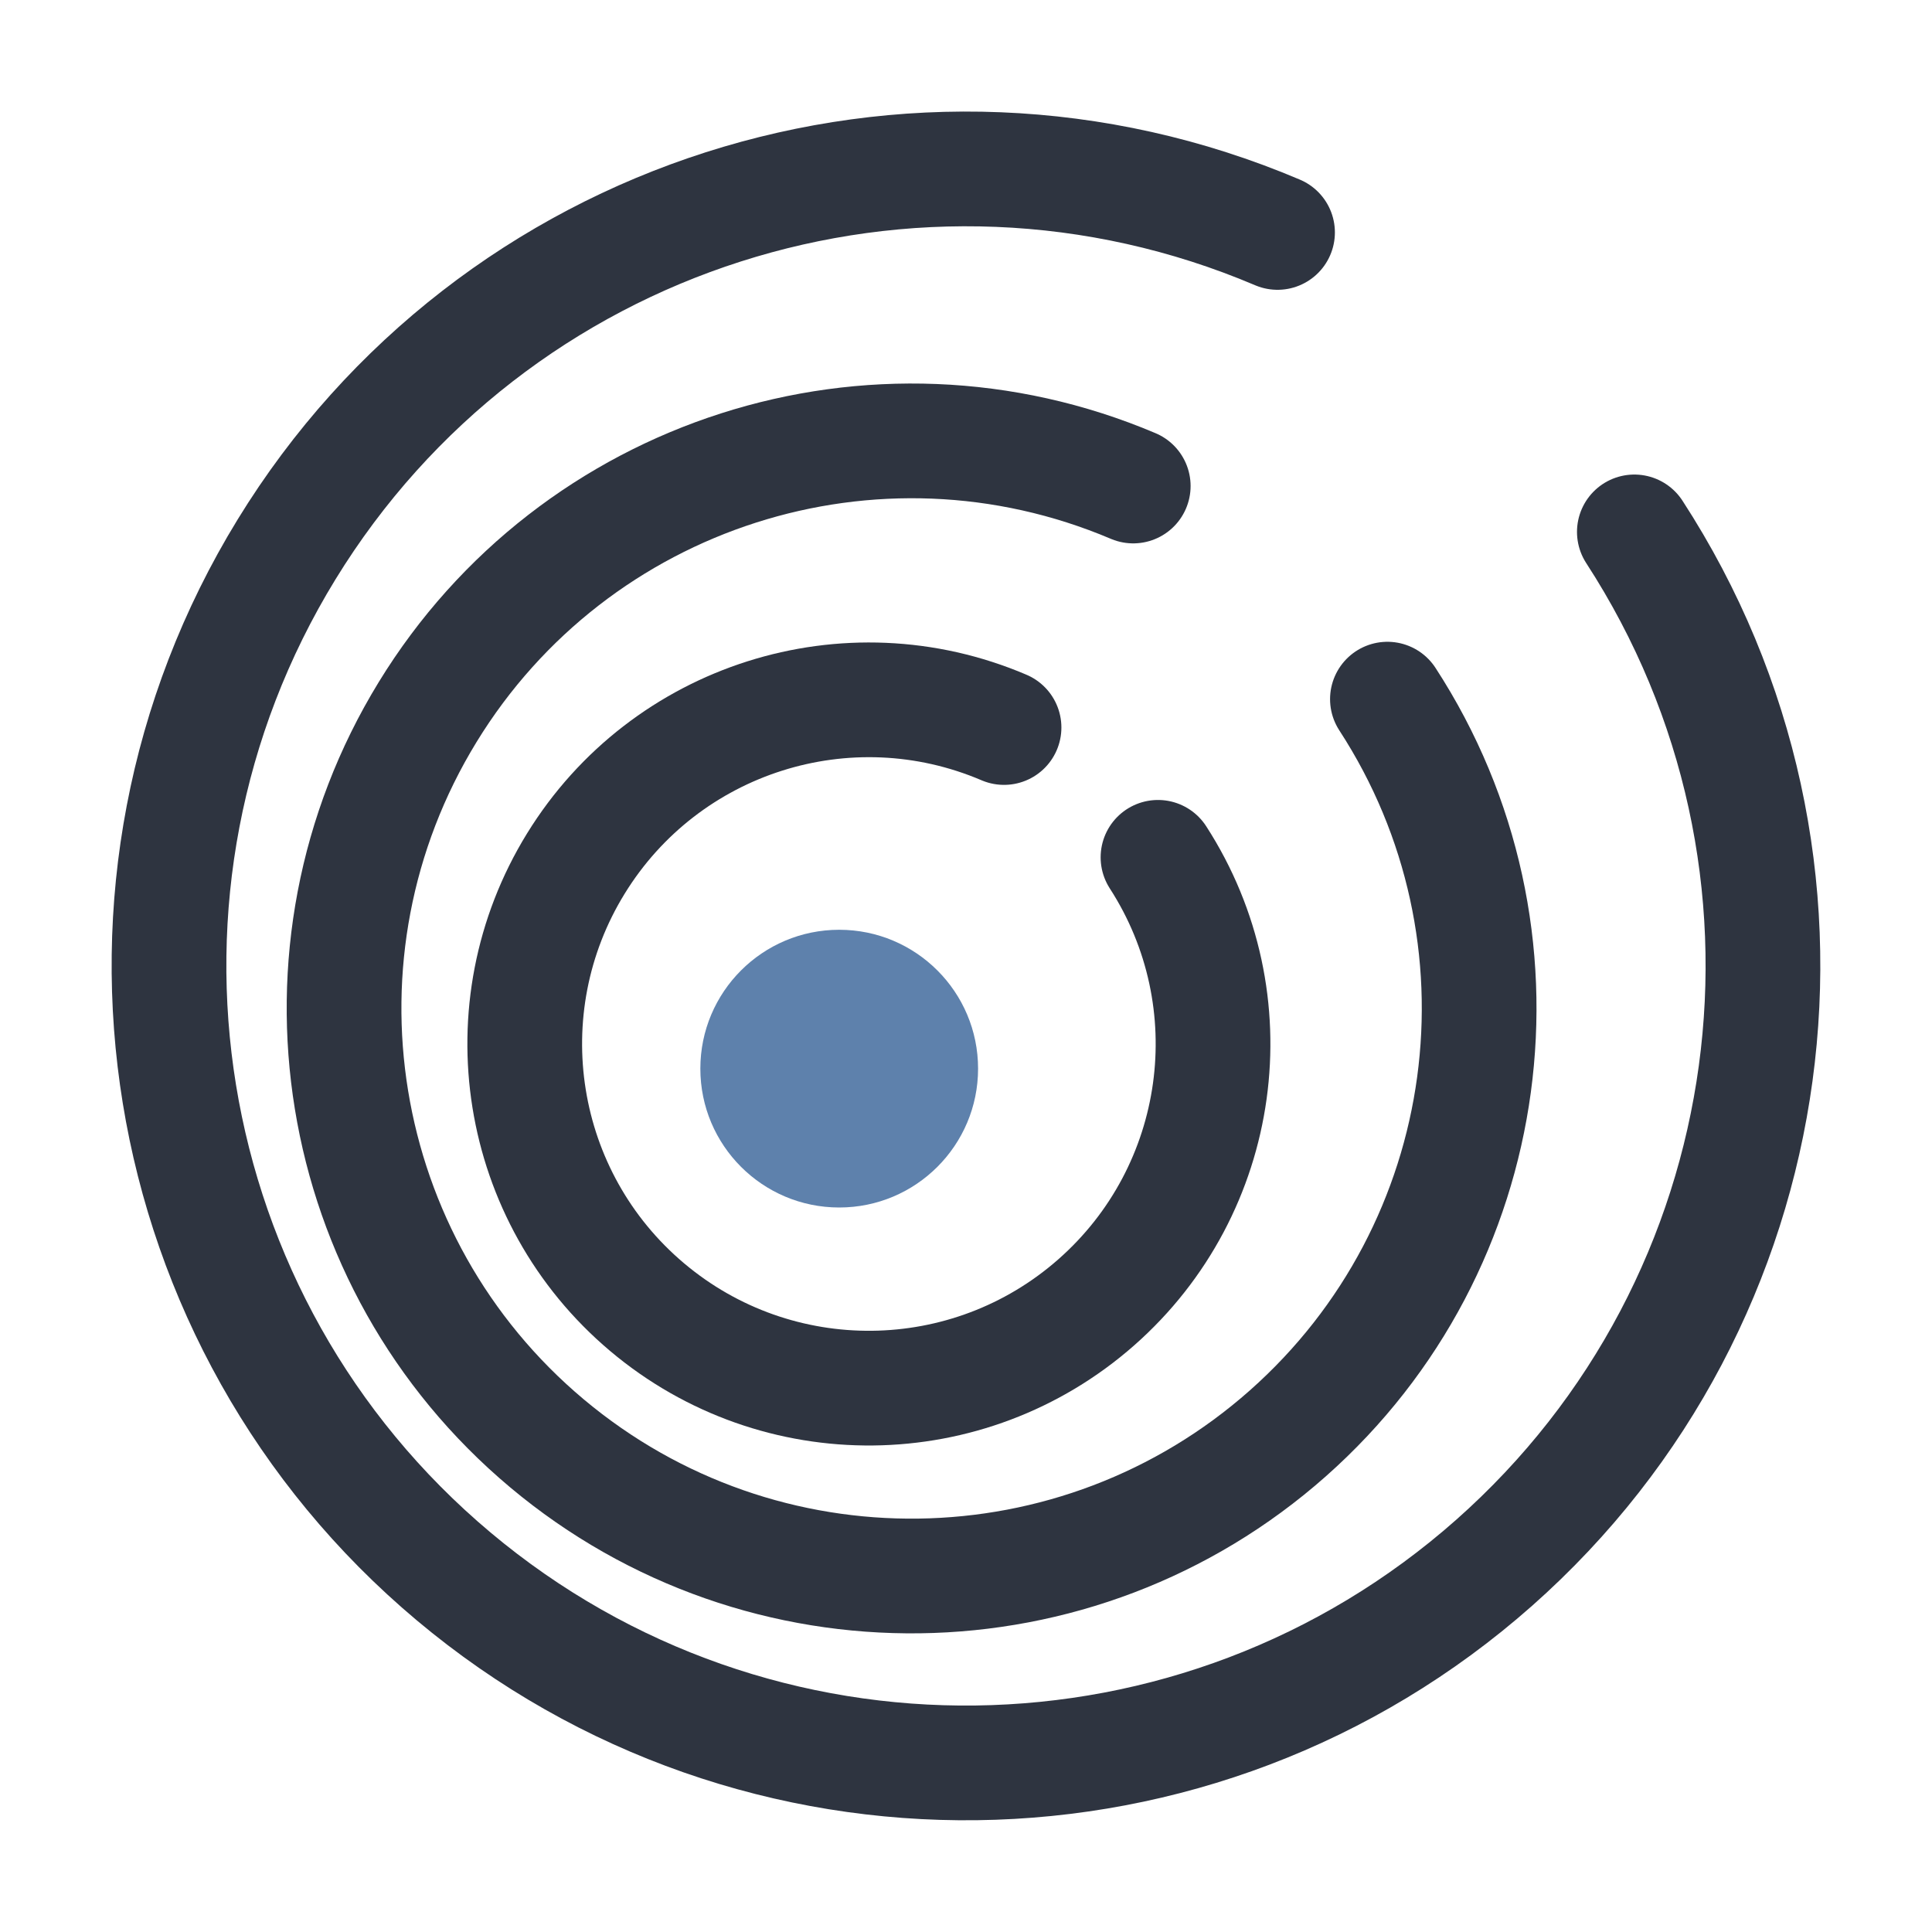
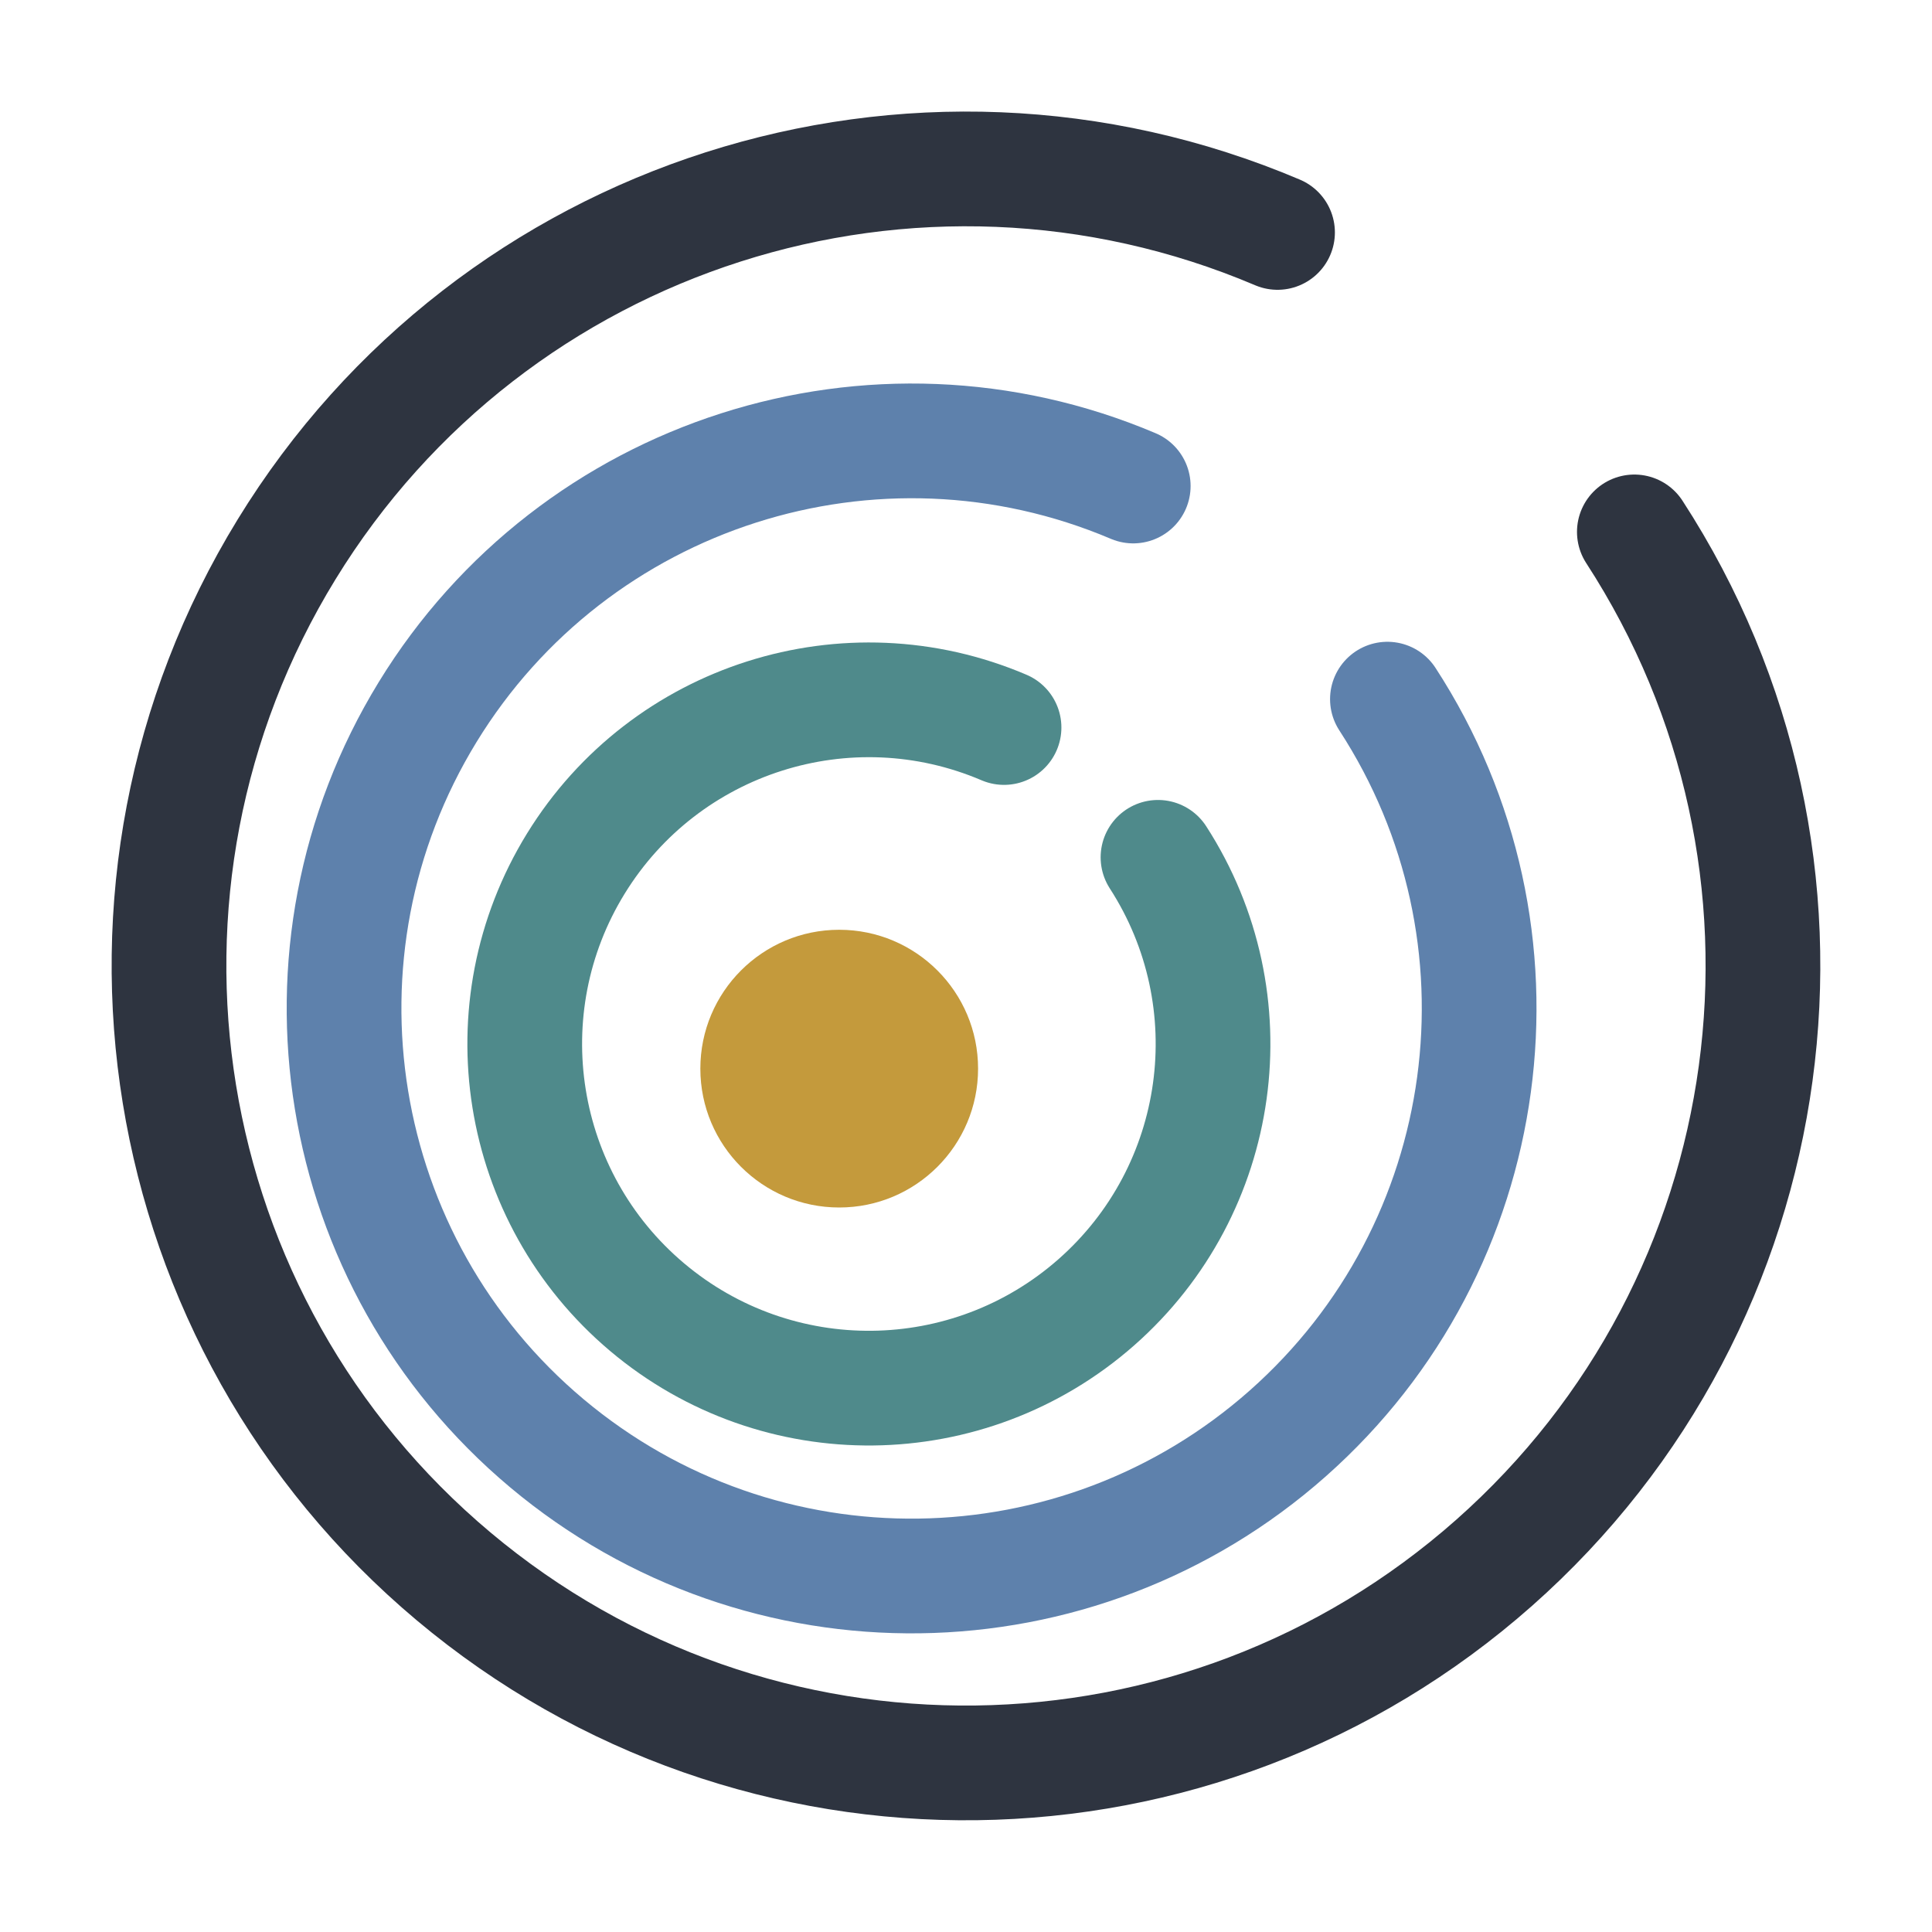
<svg xmlns="http://www.w3.org/2000/svg" viewBox="0 0 32.00 32.00" width="32" height="32" role="img" aria-label="ancientlives">
-   <style>.ink-s{stroke:#2e3440}.ink-f{fill:#2e3440}.acc-s{stroke:#5e81ac}.acc-f{fill:#5e81ac}.mut-f{fill:#7b8394}@media (prefers-color-scheme: dark){.ink-s{stroke:#eceff4}.ink-f{fill:#eceff4}.acc-s{stroke:#88c0d0}.acc-f{fill:#88c0d0}.mut-f{fill:#9aa1ad}}</style>
+   <style>.ink-s{stroke:#2e3440}.ink-f{fill:#2e3440}.acc-s{stroke:#5e81ac}.acc-f{fill:#5e81ac}.teal-s{stroke:#4f8a8b}.yel-f{fill:#c49a3c}.ora-f{fill:#c0694e}.kit-f{fill:#6f8db3}@media (prefers-color-scheme: dark){.ink-s{stroke:#eceff4}.ink-f{fill:#eceff4}.acc-s{stroke:#88c0d0}.acc-f{fill:#88c0d0}.teal-s{stroke:#8fbcbb}.yel-f{fill:#ebcb8b}.ora-f{fill:#d08770}.kit-f{fill:#81a1c1}}</style>
  <path class="ink-s" d="M27.07 8.81A13.2 13.2 0 1 1 21.16 3.85" fill="none" stroke-width="1.9" stroke-linecap="round" />
-   <path class="ink-s" d="M22.98 11.58A9.4 9.4 0 1 1 18.77 8.05" fill="none" stroke-width="1.9" stroke-linecap="round" />
-   <path class="ink-s" d="M19.18 14.20A5.7 5.7 0 1 1 16.63 12.05" fill="none" stroke-width="1.9" stroke-linecap="round" />
-   <circle class="acc-f" cx="13.9" cy="17.7" r="2.3" />
+   <path class="acc-s" d="M22.98 11.58A9.4 9.4 0 1 1 18.77 8.05" fill="none" stroke-width="1.9" stroke-linecap="round" />
+   <path class="teal-s" d="M19.18 14.20A5.7 5.7 0 1 1 16.63 12.05" fill="none" stroke-width="1.9" stroke-linecap="round" />
+   <circle class="yel-f" cx="13.9" cy="17.7" r="2.3" />
</svg>
